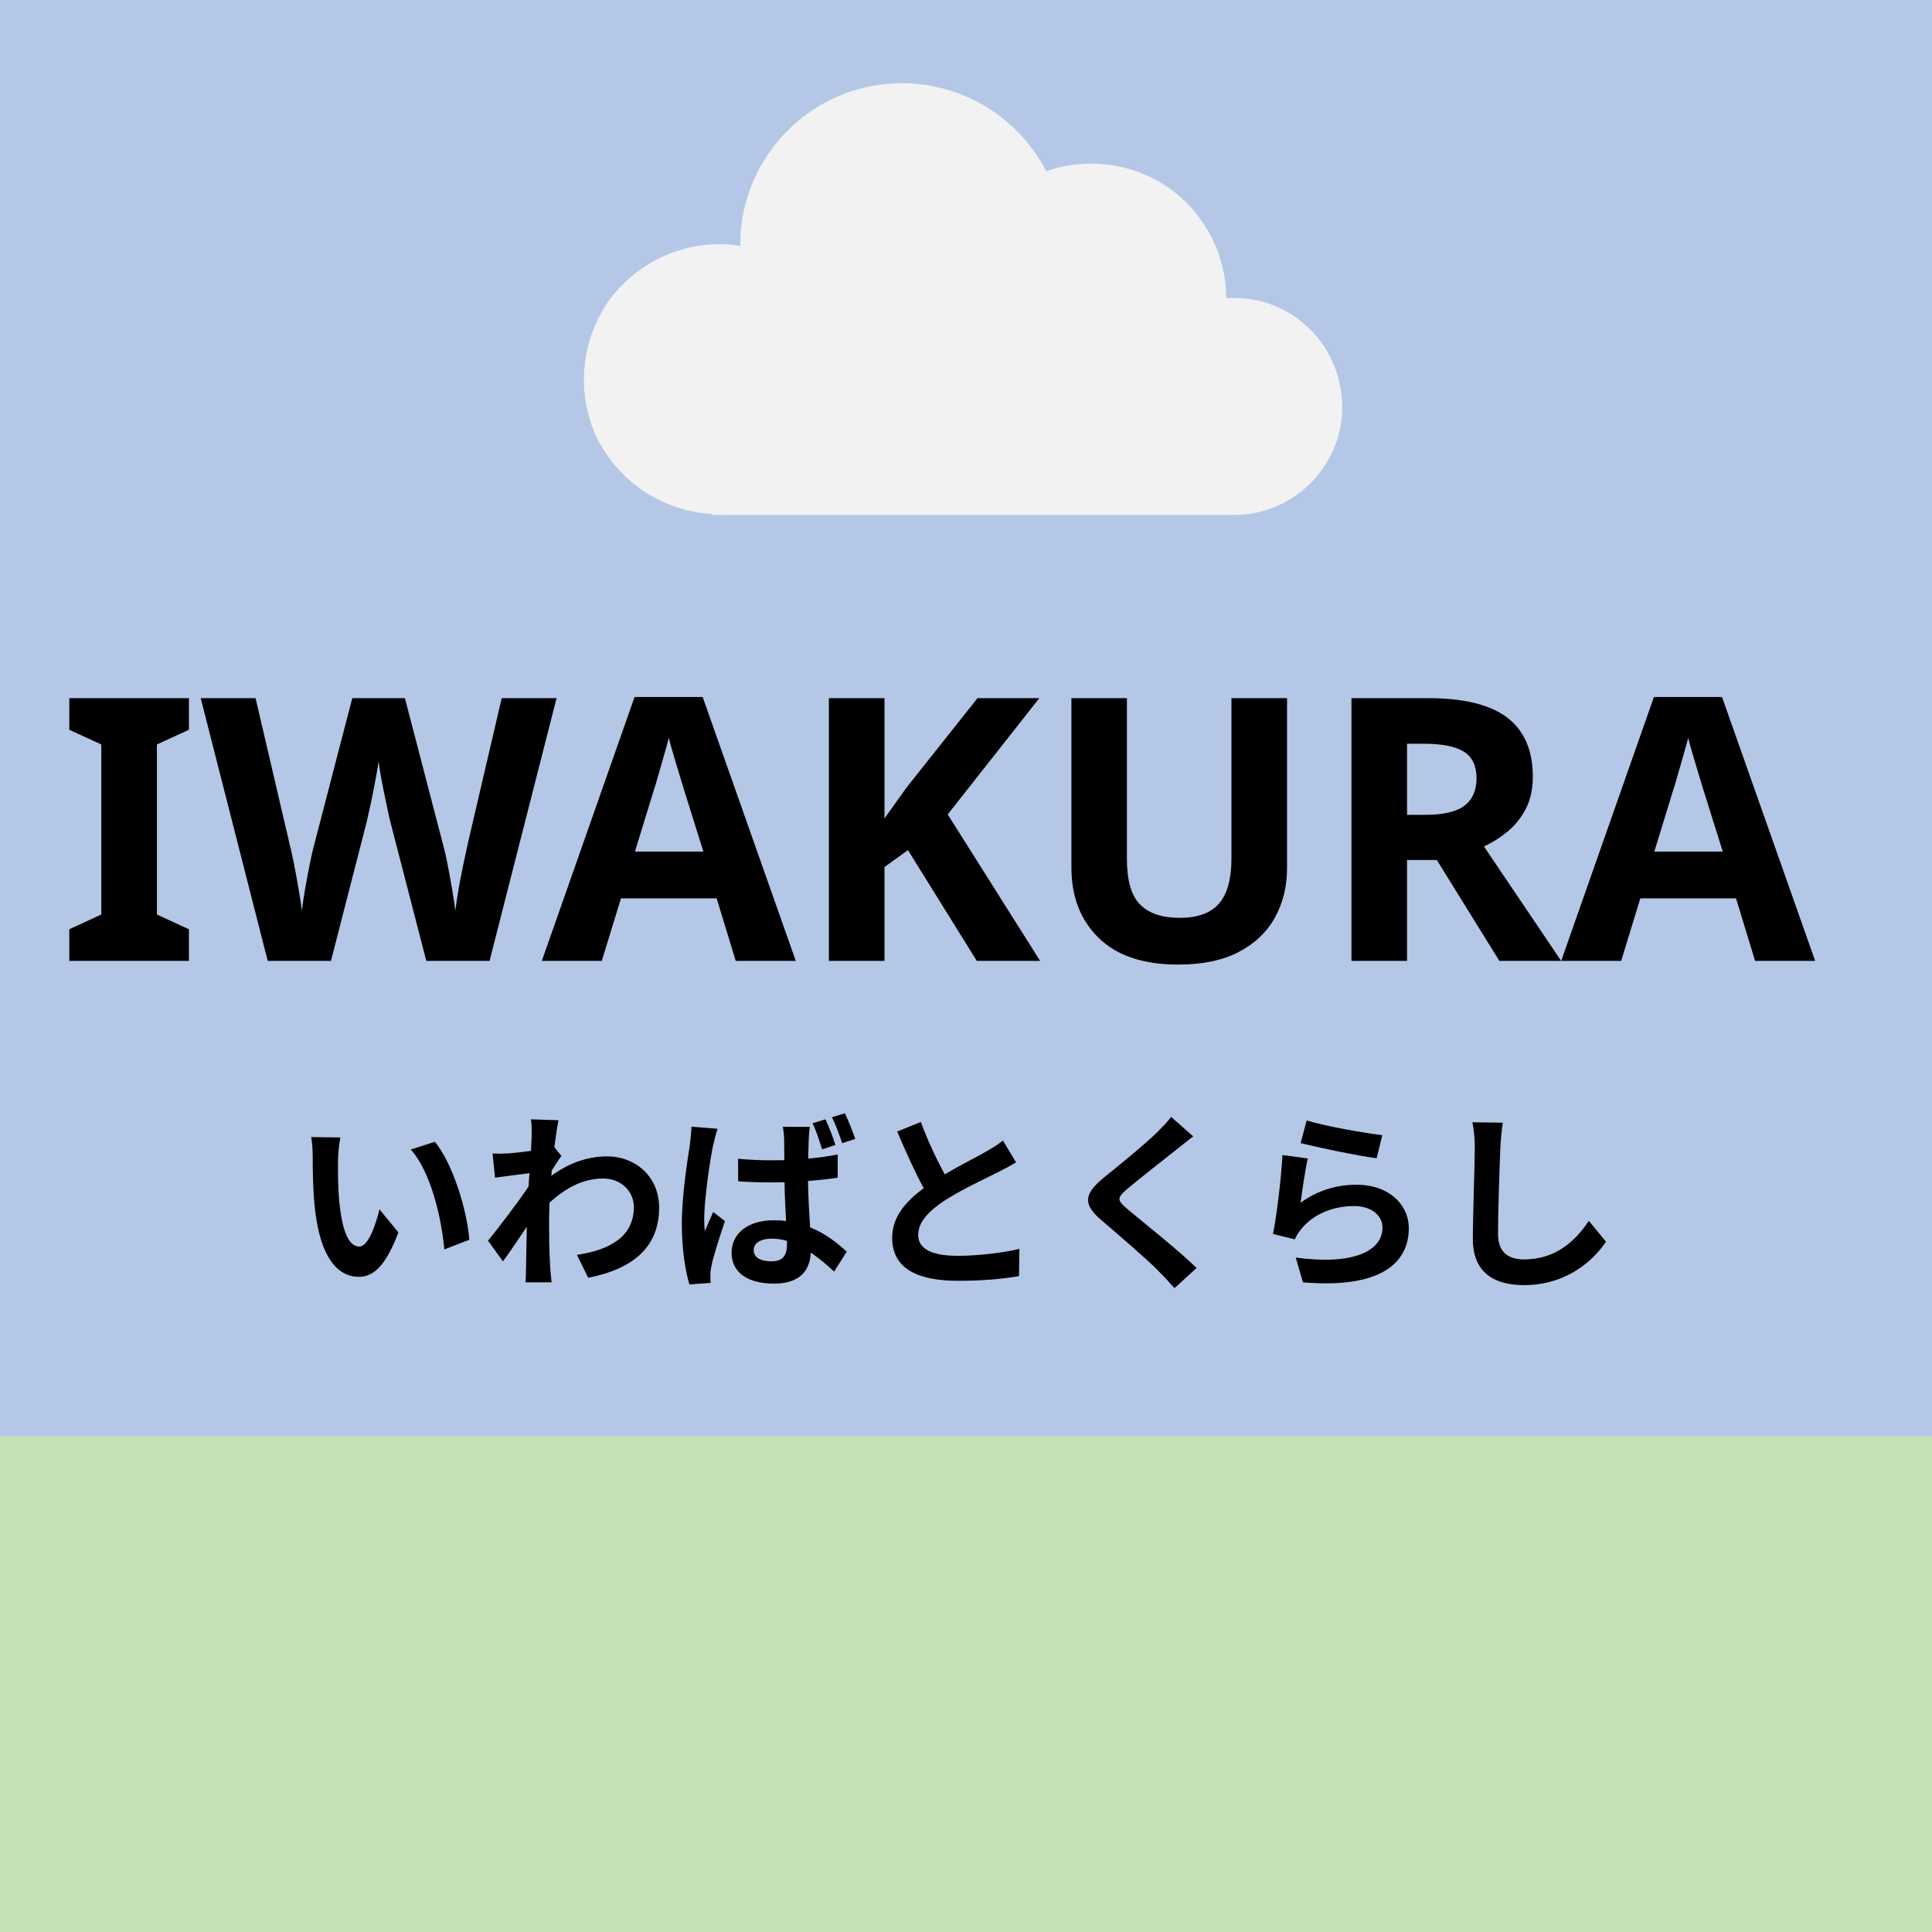
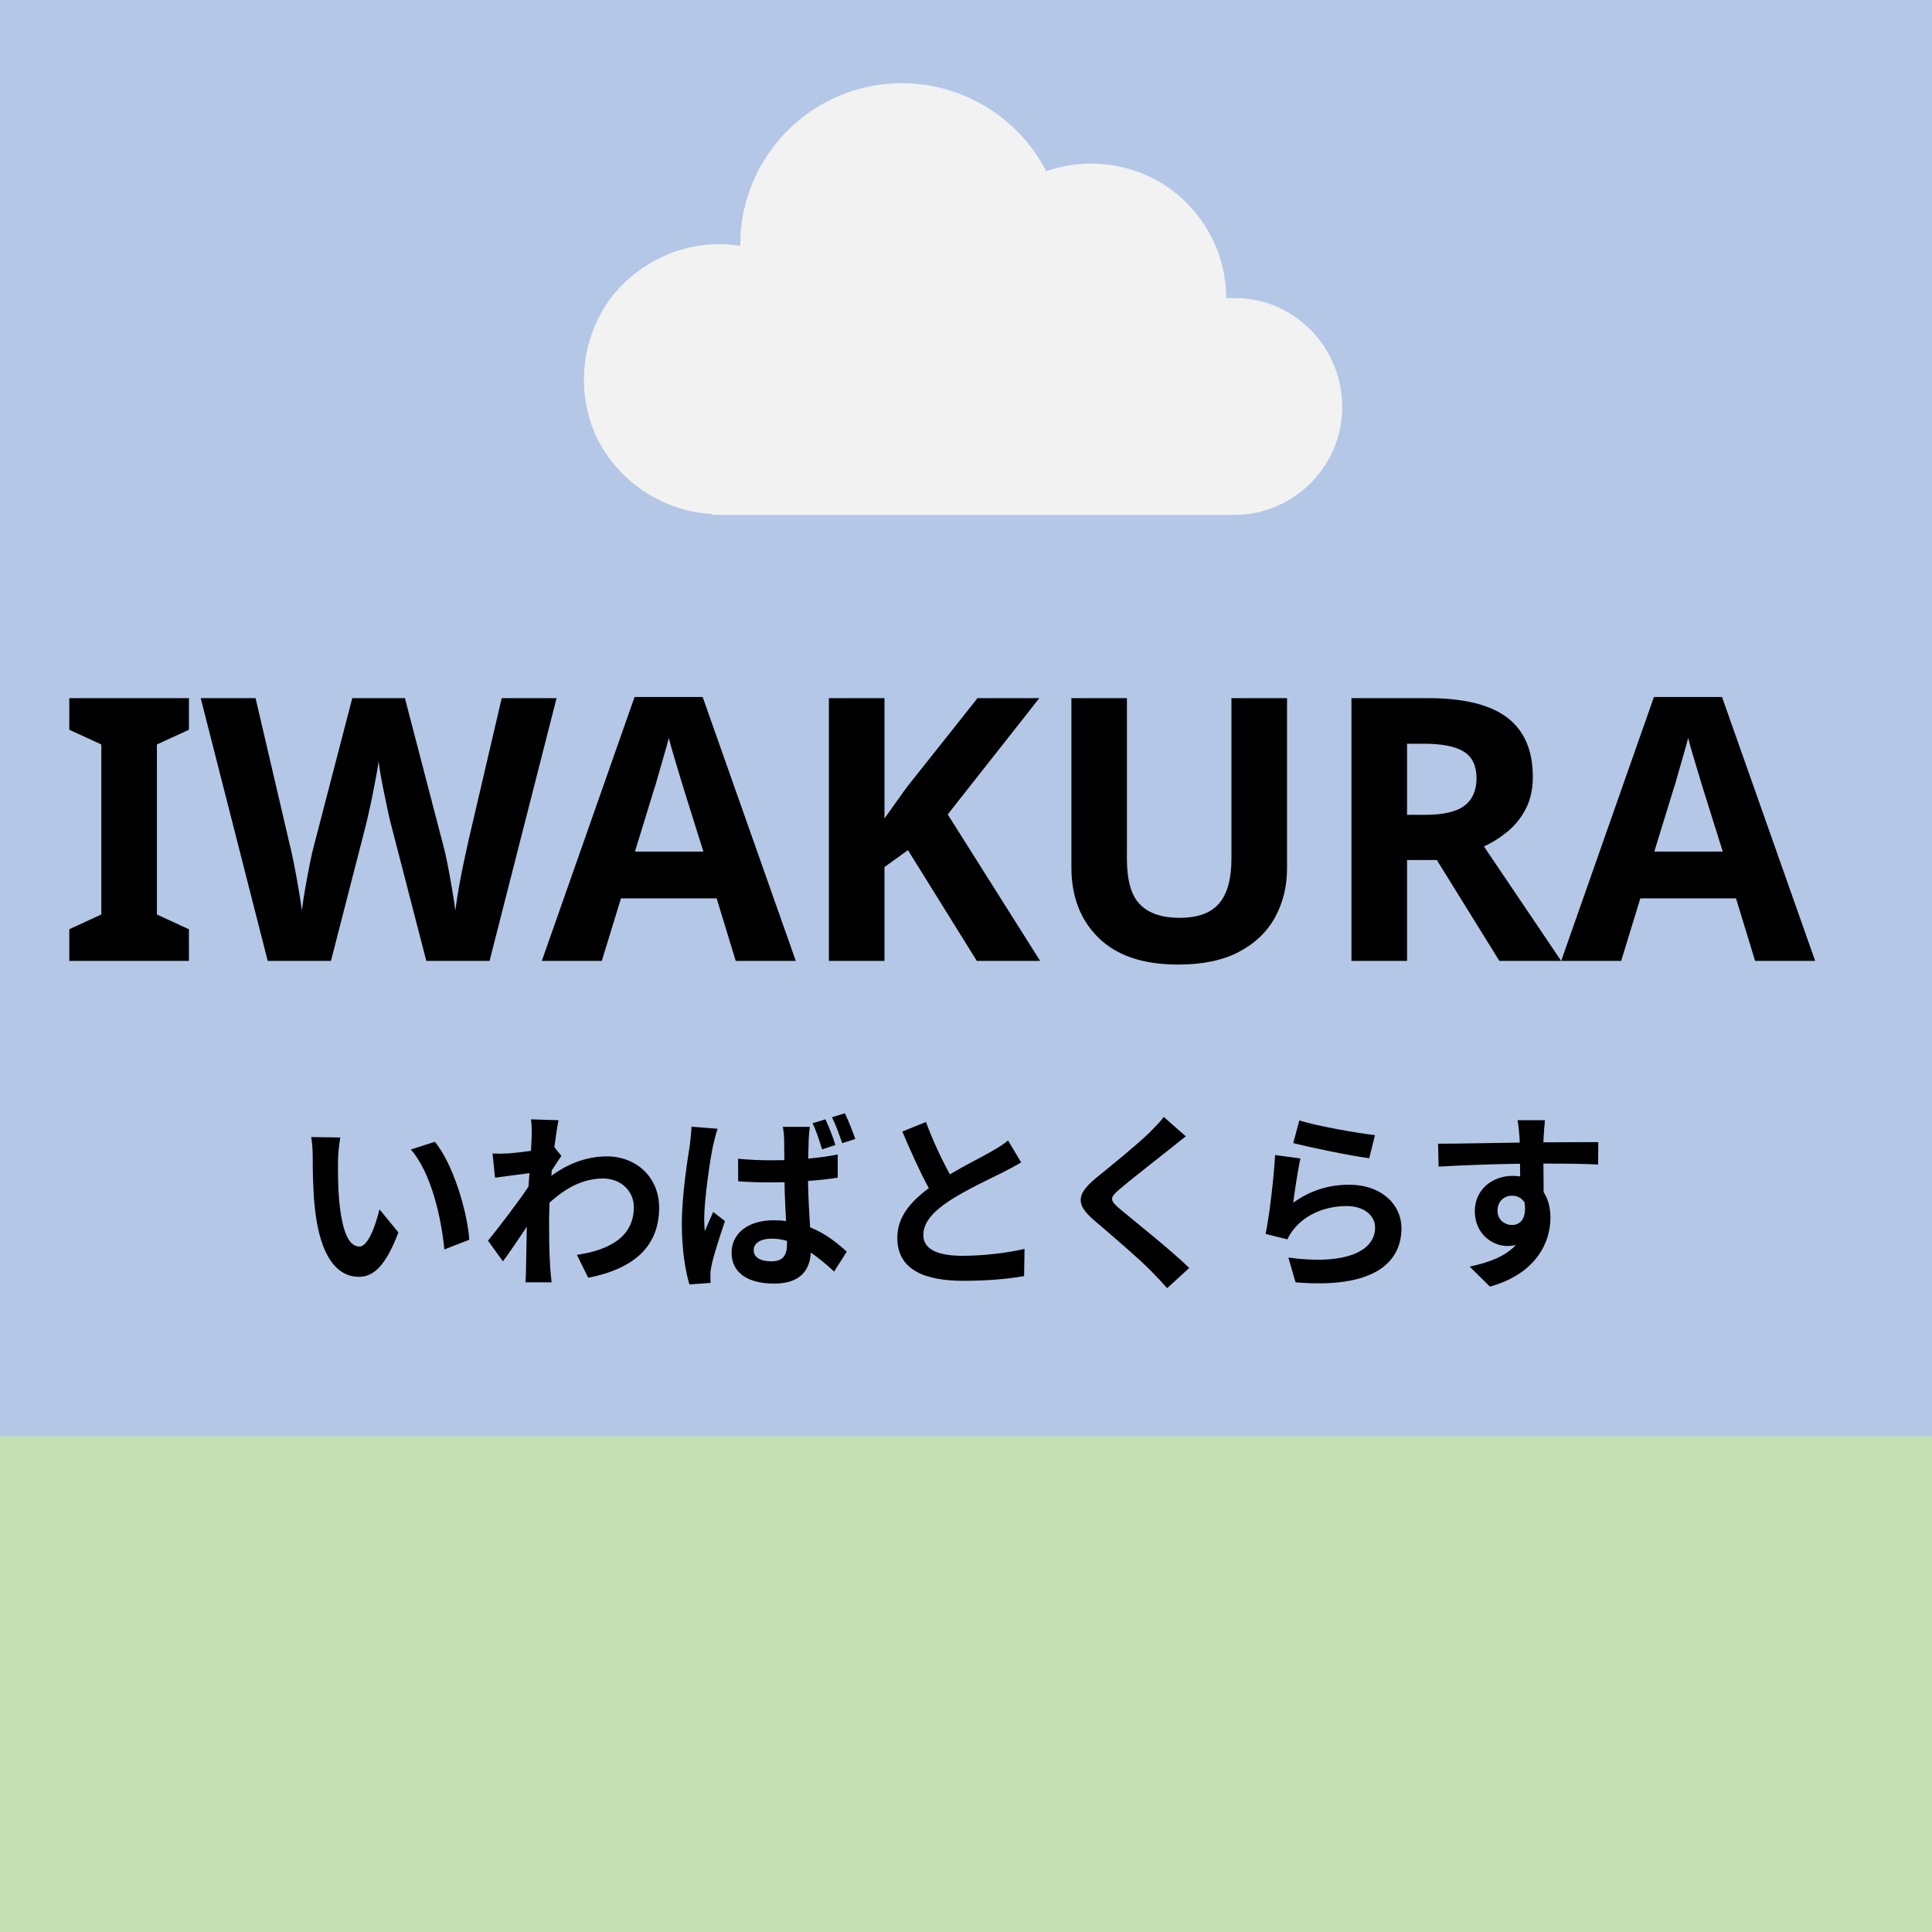
<svg xmlns="http://www.w3.org/2000/svg" width="378" height="378" overflow="hidden">
  <defs>
    <clipPath id="clip0">
      <rect x="0" y="0" width="378" height="378" />
    </clipPath>
    <clipPath id="clip1">
      <rect x="104" y="-26" width="169" height="169" />
    </clipPath>
    <clipPath id="clip2">
      <rect x="104" y="-26" width="169" height="169" />
    </clipPath>
    <clipPath id="clip3">
      <rect x="104" y="-26" width="169" height="169" />
    </clipPath>
  </defs>
  <g clip-path="url(#clip0)">
    <rect x="0" y="0" width="378" height="378" fill="#B4C7E7" />
    <rect x="0" y="281" width="378" height="97" fill="#C5E0B4" />
-     <text font-family="Arial Rounded MT,Arial Rounded MT_MSFontService,sans-serif" font-weight="700" font-size="72" transform="translate(11.2603 188)">IWAKURA<tspan font-family="Yu Gothic,Yu Gothic_MSFontService,sans-serif" font-size="37" x="45.703" y="61">いわばと</tspan>
-       <tspan font-family="Yu Gothic,Yu Gothic_MSFontService,sans-serif" font-size="37" x="195.036" y="61">くらし</tspan>
+     <text font-family="Arial Rounded MT,Arial Rounded MT_MSFontService,sans-serif" font-weight="700" font-size="72" transform="translate(11.2603 188)">IWAKURA<tspan font-family="Yu Gothic,Yu Gothic_MSFontService,sans-serif" font-size="37" x="45.703" y="61">いわば</tspan>
+       <tspan font-family="Yu Gothic,Yu Gothic_MSFontService,sans-serif" font-size="37" x="157.703" y="61">とくらす</tspan>
    </text>
    <g clip-path="url(#clip1)">
      <g clip-path="url(#clip2)">
        <g clip-path="url(#clip3)">
          <path d="M241.665 58.324C241.136 58.324 240.432 58.324 239.904 58.324 239.904 58.324 239.904 58.324 239.904 58.324 239.904 49.698 235.679 41.776 228.814 36.847 221.772 31.918 212.794 30.685 204.696 33.502 198.006 20.475 183.219 13.785 169.135 17.13 155.052 20.475 144.842 33.15 144.842 47.761 144.842 47.761 144.842 47.938 144.842 48.114 135.159 46.529 125.477 50.578 119.492 58.324 113.682 66.246 112.626 76.632 116.675 85.434 120.9 94.237 129.702 100.046 139.384 100.574L139.384 100.75 241.489 100.75C253.107 100.75 262.614 91.244 262.614 79.625 262.614 68.006 253.283 58.324 241.665 58.324Z" fill="#F2F2F2" />
        </g>
      </g>
    </g>
  </g>
</svg>
